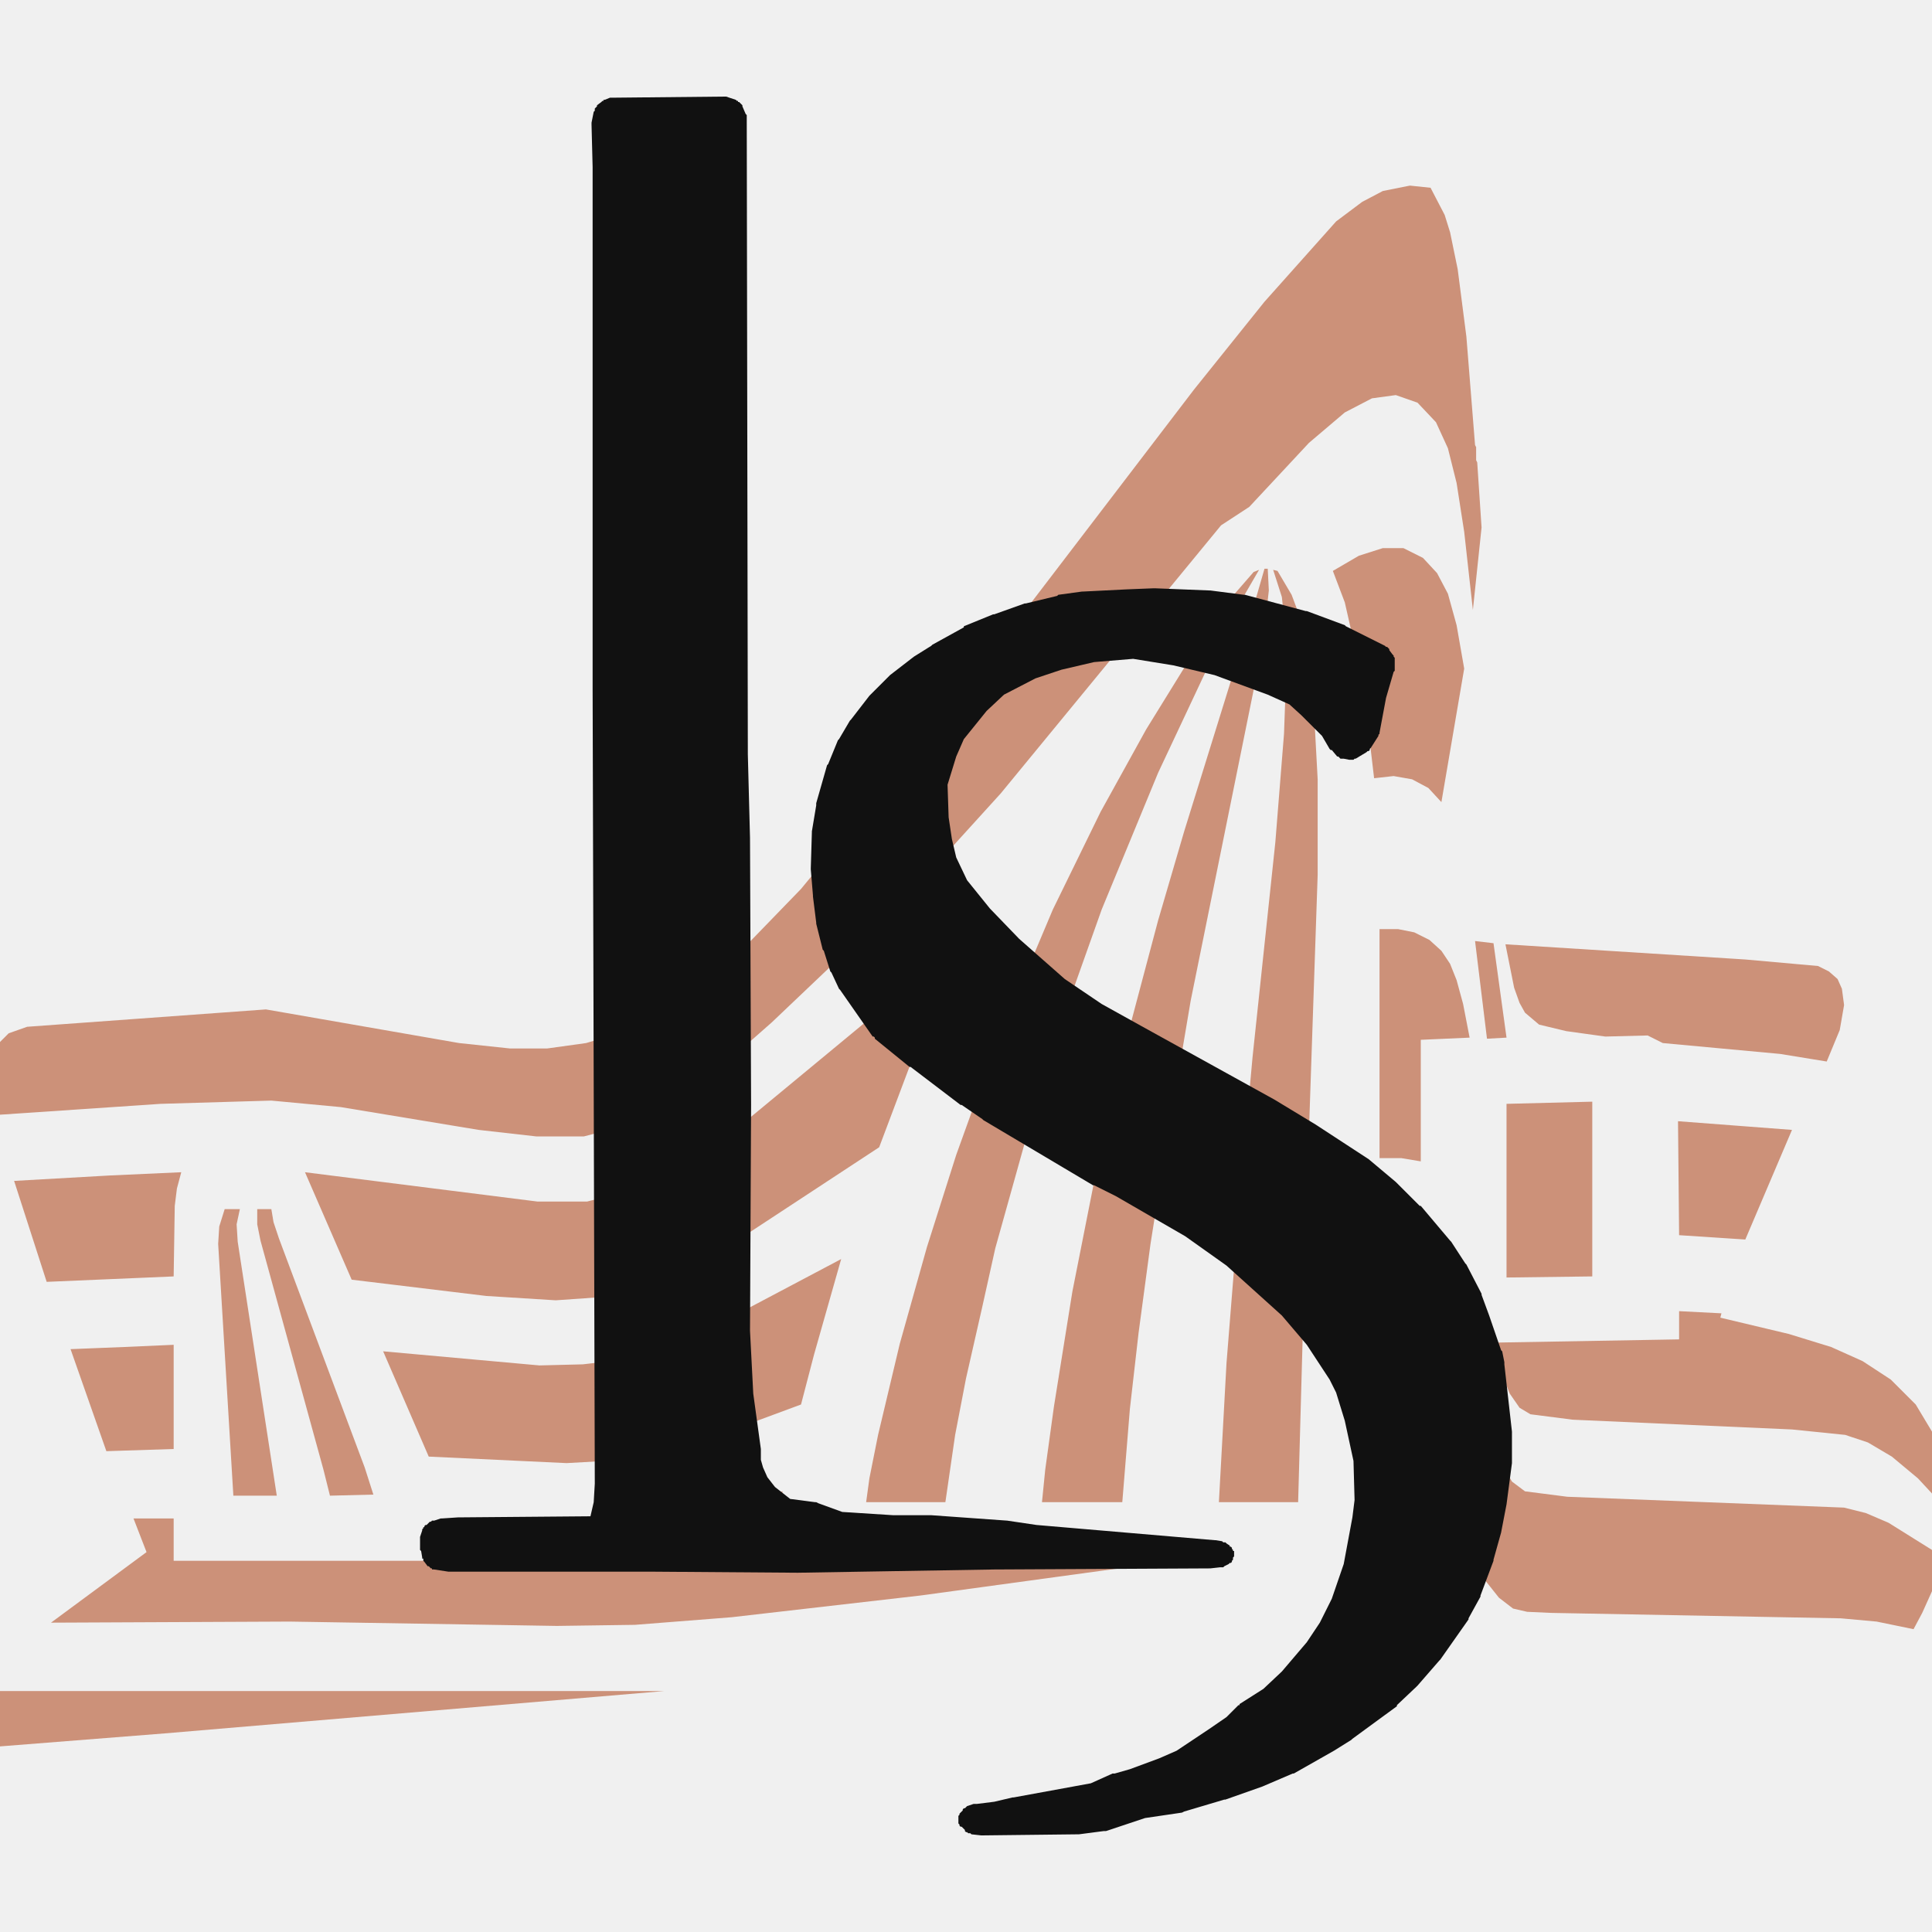
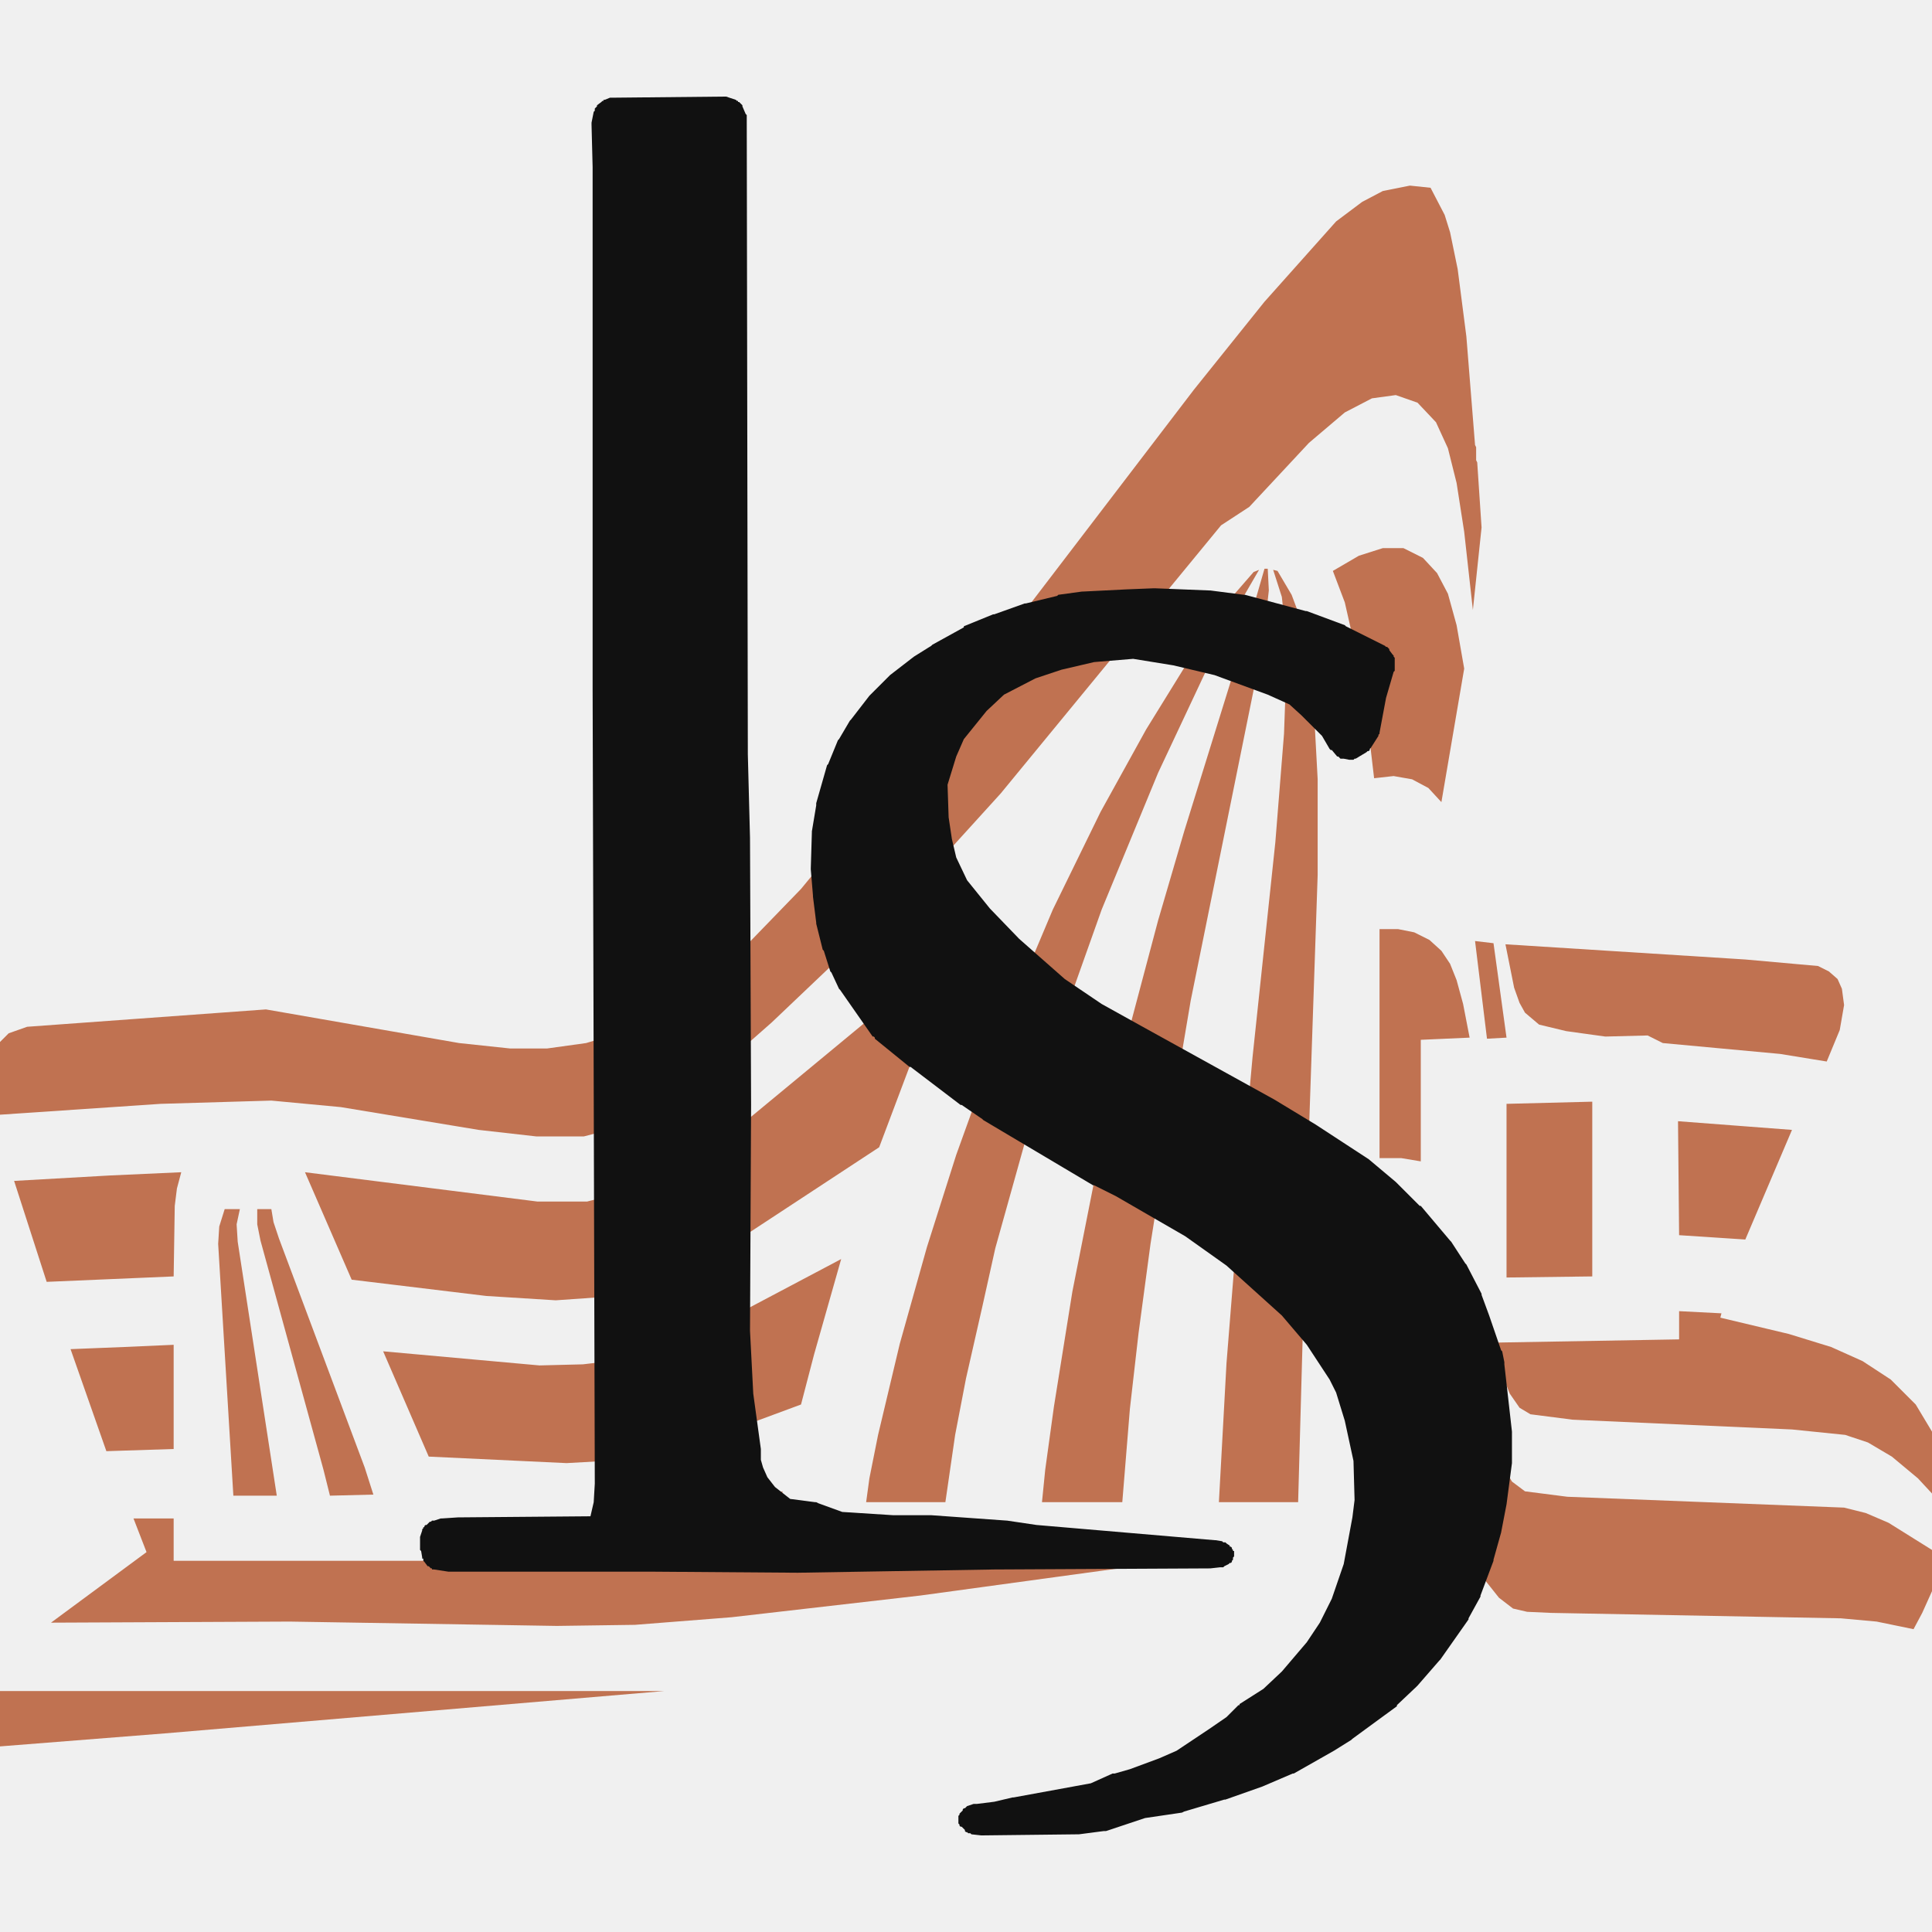
<svg xmlns="http://www.w3.org/2000/svg" viewBox="0 0 1780 1780">
  <style>.ls{fill:#111111}@media (prefers-color-scheme:dark){.ls{fill:#FFFFFF}}</style>
-   <path fill="#B4532A" fill-opacity="0.6" fill-rule="evenodd" d="M1255,186 1231,204 1165,278 1100,359 883,643 738,819 676,883 625,923 598,939 570,952 540,961 504,966 470,966 423,961 245,930 25,946 8,952 0,960 0,1027 148,1017 250,1014 314,1020 441,1041 494,1047 538,1047 576,1037 620,1015 669,979 711,942 853,807 922,731 1125,484 1151,467 1206,408 1239,380 1264,367 1286,364 1306,371 1323,389 1334,413 1342,445 1349,490 1357,562 1365,486 1361,426 1360,424 1360,412 1359,410 1351,310 1343,248 1336,214 1331,198 1318,173 1299,171 1274,176ZM1155,527 1135,550 1098,604 1056,672 1014,748 970,838 943,902 912,978 881,1064 854,1149 829,1238 809,1322 801,1362 798,1384 871,1384 880,1322 890,1270 905,1204 917,1150 950,1032 983,928 1015,838 1067,712 1114,612 1142,556 1160,525ZM635,1168 676,1145 810,1057 839,980 890,861 843,904 681,1038 628,1074 580,1097 541,1107 495,1107 281,1080 324,1179 448,1194 512,1198 555,1195 598,1184ZM101,1083 13,1088 43,1181 160,1176 161,1111 163,1095 167,1080ZM201,1146 215,1378 255,1378 219,1144 218,1128 221,1114 207,1114 202,1130ZM257,1141 252,1126 250,1114 237,1114 237,1128 240,1143 298,1354 304,1378 344,1377 336,1352ZM750,1248 775,1160 654,1224 610,1242 571,1253 537,1257 497,1258 353,1245 395,1342 522,1348 558,1346 593,1341 657,1324 738,1294ZM98,1337 160,1335 160,1239 115,1241 65,1243ZM848,1470 1038,1444 710,1444 721,1374 640,1394 572,1405 517,1408 423,1405 437,1438 160,1438 160,1399 123,1399 135,1430 47,1495 267,1494 513,1498 585,1497 674,1490ZM612,1558 0,1558 0,1609 152,1597ZM1266,717 1284,715 1301,718 1316,726 1328,739 1349,616 1342,576 1334,547 1324,528 1311,514 1293,505 1274,505 1252,512 1228,526 1239,555 1249,599 1258,649ZM1376,869 1359,867 1370,957 1388,956ZM1697,911 1693,902 1685,895 1675,890 1608,884 1387,870 1395,910 1400,924 1405,933 1418,944 1443,950 1479,955 1518,954 1532,961 1640,971 1683,978 1695,949 1699,926ZM1067,848 1033,976 1008,1089 988,1190 971,1296 963,1354 960,1384 1034,1384 1041,1298 1049,1228 1060,1146 1073,1064 1097,922 1160,611 1167,562 1169,544 1168,524 1165,524 1150,576 1091,766ZM1183,676 1175,776 1154,974 1142,1106 1130,1256 1123,1384 1196,1384 1203,1130 1214,806 1214,718 1210,644 1206,612 1201,584 1196,564 1190,548 1177,526 1173,525 1181,550 1184,578 1185,620ZM1354,956 1348,925 1342,903 1336,888 1328,876 1317,866 1303,859 1288,856 1271,856 1271,1067 1291,1067 1309,1070 1309,958ZM1546,1033 1547,1138 1608,1142 1651,1041ZM1388,1177 1467,1176 1467,1015 1388,1017ZM1780,1319 1765,1294 1742,1271 1716,1254 1687,1241 1648,1229 1585,1214 1586,1210 1547,1208 1547,1234 1376,1237 1383,1264 1391,1284 1400,1297 1410,1303 1449,1308 1651,1317 1700,1322 1721,1329 1743,1342 1767,1362 1780,1376ZM1315,1419 1340,1426 1354,1438 1381,1472 1394,1482 1407,1485 1429,1486 1696,1491 1729,1494 1763,1501 1771,1486 1780,1466 1780,1428 1740,1403 1719,1394 1699,1389 1444,1379 1405,1374 1393,1365 1383,1348 1374,1323 1356,1262 1346,1238 1309,1238 1309,1210 1271,1207 1271,1418Z" />
+   <path fill="#B4532A" fill-opacity="0.8" fill-rule="evenodd" d="M1255,186 1231,204 1165,278 1100,359 883,643 738,819 676,883 625,923 598,939 570,952 540,961 504,966 470,966 423,961 245,930 25,946 8,952 0,960 0,1027 148,1017 250,1014 314,1020 441,1041 494,1047 538,1047 576,1037 620,1015 669,979 711,942 853,807 922,731 1125,484 1151,467 1206,408 1239,380 1264,367 1286,364 1306,371 1323,389 1334,413 1342,445 1349,490 1357,562 1365,486 1361,426 1360,424 1360,412 1359,410 1351,310 1343,248 1336,214 1331,198 1318,173 1299,171 1274,176ZM1155,527 1135,550 1098,604 1056,672 1014,748 970,838 943,902 912,978 881,1064 854,1149 829,1238 809,1322 801,1362 798,1384 871,1384 880,1322 890,1270 905,1204 917,1150 950,1032 983,928 1015,838 1067,712 1114,612 1142,556 1160,525ZM635,1168 676,1145 810,1057 839,980 890,861 843,904 681,1038 628,1074 580,1097 541,1107 495,1107 281,1080 324,1179 448,1194 512,1198 555,1195 598,1184ZM101,1083 13,1088 43,1181 160,1176 161,1111 163,1095 167,1080ZM201,1146 215,1378 255,1378 219,1144 218,1128 221,1114 207,1114 202,1130ZM257,1141 252,1126 250,1114 237,1114 237,1128 240,1143 298,1354 304,1378 344,1377 336,1352ZM750,1248 775,1160 654,1224 610,1242 571,1253 537,1257 497,1258 353,1245 395,1342 522,1348 558,1346 593,1341 657,1324 738,1294ZM98,1337 160,1335 160,1239 115,1241 65,1243ZM848,1470 1038,1444 710,1444 721,1374 640,1394 572,1405 517,1408 423,1405 437,1438 160,1438 160,1399 123,1399 135,1430 47,1495 267,1494 513,1498 585,1497 674,1490ZM612,1558 0,1558 0,1609 152,1597ZM1266,717 1284,715 1301,718 1316,726 1328,739 1349,616 1342,576 1334,547 1324,528 1311,514 1293,505 1274,505 1252,512 1228,526 1239,555 1249,599 1258,649ZM1376,869 1359,867 1370,957 1388,956ZM1697,911 1693,902 1685,895 1675,890 1608,884 1387,870 1395,910 1400,924 1405,933 1418,944 1443,950 1479,955 1518,954 1532,961 1640,971 1683,978 1695,949 1699,926ZM1067,848 1033,976 1008,1089 988,1190 971,1296 963,1354 960,1384 1034,1384 1041,1298 1049,1228 1060,1146 1073,1064 1097,922 1160,611 1167,562 1169,544 1168,524 1165,524 1150,576 1091,766ZM1183,676 1175,776 1154,974 1142,1106 1130,1256 1123,1384 1196,1384 1203,1130 1214,806 1214,718 1210,644 1206,612 1201,584 1196,564 1190,548 1177,526 1173,525 1181,550 1184,578 1185,620ZM1354,956 1348,925 1342,903 1336,888 1328,876 1317,866 1303,859 1288,856 1271,856 1271,1067 1291,1067 1309,1070 1309,958ZM1546,1033 1547,1138 1608,1142 1651,1041ZM1388,1177 1467,1176 1467,1015 1388,1017ZM1780,1319 1765,1294 1742,1271 1716,1254 1687,1241 1648,1229 1585,1214 1586,1210 1547,1208 1547,1234 1376,1237 1383,1264 1391,1284 1400,1297 1410,1303 1449,1308 1651,1317 1700,1322 1721,1329 1743,1342 1767,1362 1780,1376ZM1315,1419 1340,1426 1354,1438 1381,1472 1394,1482 1407,1485 1429,1486 1696,1491 1729,1494 1763,1501 1771,1486 1780,1466 1780,1428 1740,1403 1719,1394 1699,1389 1444,1379 1405,1374 1393,1365 1383,1348 1374,1323 1356,1262 1346,1238 1309,1238 1309,1210 1271,1207 1271,1418Z" />
  <path class="ls" fill-rule="evenodd" d="M1017,1687 1018,1687 1019,1687 1055,1675 1089,1670 1091,1669 1128,1658 1129,1658 1163,1646 1163,1646 1191,1634 1192,1634 1229,1613 1229,1613 1245,1603 1246,1602 1287,1572 1287,1571 1305,1554 1306,1553 1326,1530 1327,1529 1353,1492 1353,1491 1364,1471 1364,1470 1376,1438 1376,1437 1383,1412 1383,1412 1388,1386 1388,1386 1393,1348 1393,1347 1393,1321 1393,1319 1386,1257 1386,1255 1384,1245 1383,1244 1372,1212 1372,1212 1365,1193 1365,1192 1351,1165 1350,1164 1337,1144 1336,1143 1309,1111 1308,1111 1287,1090 1286,1089 1261,1068 1261,1068 1212,1036 1212,1036 1174,1013 1174,1013 1051,945 1015,925 981,902 939,865 912,837 891,811 881,790 877,773 874,753 873,723 881,697 888,681 909,655 925,640 954,625 978,617 1008,610 1044,607 1081,613 1119,622 1168,640 1188,649 1199,659 1211,671 1218,678 1225,690 1226,691 1227,691 1232,697 1233,697 1234,698 1234,698 1235,699 1236,699 1237,699 1238,699 1243,700 1244,700 1245,700 1246,700 1247,700 1248,699 1249,699 1259,693 1260,692 1261,692 1262,691 1262,690 1263,689 1270,678 1270,677 1271,676 1271,675 1277,643 1284,619 1285,618 1285,617 1285,616 1285,609 1285,608 1285,607 1285,606 1284,605 1284,604 1283,603 1280,599 1280,598 1279,597 1278,596 1277,596 1276,595 1240,577 1239,576 1204,563 1203,563 1147,548 1146,548 1115,544 1114,544 1064,542 1063,542 1038,543 1038,543 998,545 997,545 975,548 974,549 945,556 944,556 916,566 915,566 888,577 888,578 859,594 858,595 842,605 842,605 820,622 819,623 802,640 801,641 784,663 783,664 773,681 772,682 763,704 762,705 752,740 752,742 748,766 748,767 747,800 747,801 749,825 749,826 752,850 752,851 758,875 759,876 765,895 766,896 773,911 774,912 774,912 804,955 805,955 806,956 806,957 838,983 839,983 885,1018 886,1018 905,1031 906,1032 1007,1092 1008,1092 1028,1102 1092,1139 1130,1166 1181,1212 1204,1239 1225,1271 1231,1283 1239,1309 1247,1346 1248,1382 1246,1398 1238,1441 1227,1473 1216,1495 1204,1513 1181,1540 1164,1556 1142,1570 1142,1571 1141,1571 1130,1582 1114,1593 1084,1613 1068,1620 1041,1630 1027,1634 1026,1634 1025,1634 1005,1643 934,1656 933,1656 916,1660 900,1662 899,1662 898,1662 897,1662 891,1664 890,1665 890,1665 889,1666 888,1666 887,1667 887,1668 885,1670 884,1671 884,1672 883,1673 883,1674 883,1675 883,1676 883,1677 883,1678 883,1679 883,1680 884,1681 884,1682 885,1683 886,1683 889,1686 889,1687 890,1688 891,1688 892,1689 893,1689 894,1689 895,1690 904,1691 904,1691 905,1691 993,1690 994,1690ZM543,1397 423,1398 422,1398 407,1399 406,1399 400,1401 399,1401 398,1401 397,1402 396,1402 393,1405 392,1405 391,1406 391,1407 390,1407 390,1408 389,1409 389,1410 387,1416 387,1417 387,1418 387,1419 387,1427 387,1428 388,1429 389,1435 389,1436 390,1436 390,1437 390,1438 391,1439 394,1443 395,1443 396,1444 397,1445 398,1445 398,1446 399,1446 400,1446 413,1448 414,1448 415,1448 598,1448 735,1449 735,1449 916,1446 1114,1445 1115,1445 1124,1444 1125,1444 1126,1444 1127,1444 1128,1443 1132,1441 1132,1441 1133,1440 1134,1440 1135,1439 1135,1438 1136,1437 1136,1436 1136,1435 1137,1434 1137,1433 1137,1432 1137,1431 1137,1430 1137,1429 1136,1429 1136,1428 1135,1427 1135,1426 1134,1425 1133,1425 1133,1424 1130,1422 1129,1421 1128,1421 1127,1421 1126,1420 1120,1419 1119,1419 955,1405 928,1401 928,1401 858,1396 857,1396 823,1396 776,1393 754,1385 752,1384 751,1384 728,1381 714,1370 707,1361 703,1352 701,1345 701,1337 701,1336 701,1335 694,1284 691,1226 692,1018 692,1018 691,772 691,772 689,695 688,109 688,108 688,107 688,106 687,105 684,98 684,97 683,96 683,96 682,95 681,94 680,94 680,93 679,93 678,92 669,89 668,89 667,89 666,89 565,90 564,90 563,90 562,90 557,92 556,92 556,93 555,93 554,94 550,97 550,98 549,99 548,100 548,101 548,102 547,103 545,113 545,114 545,115 546,154 546,636 546,636 548,1367 547,1384 544,1397Z" />
</svg>
